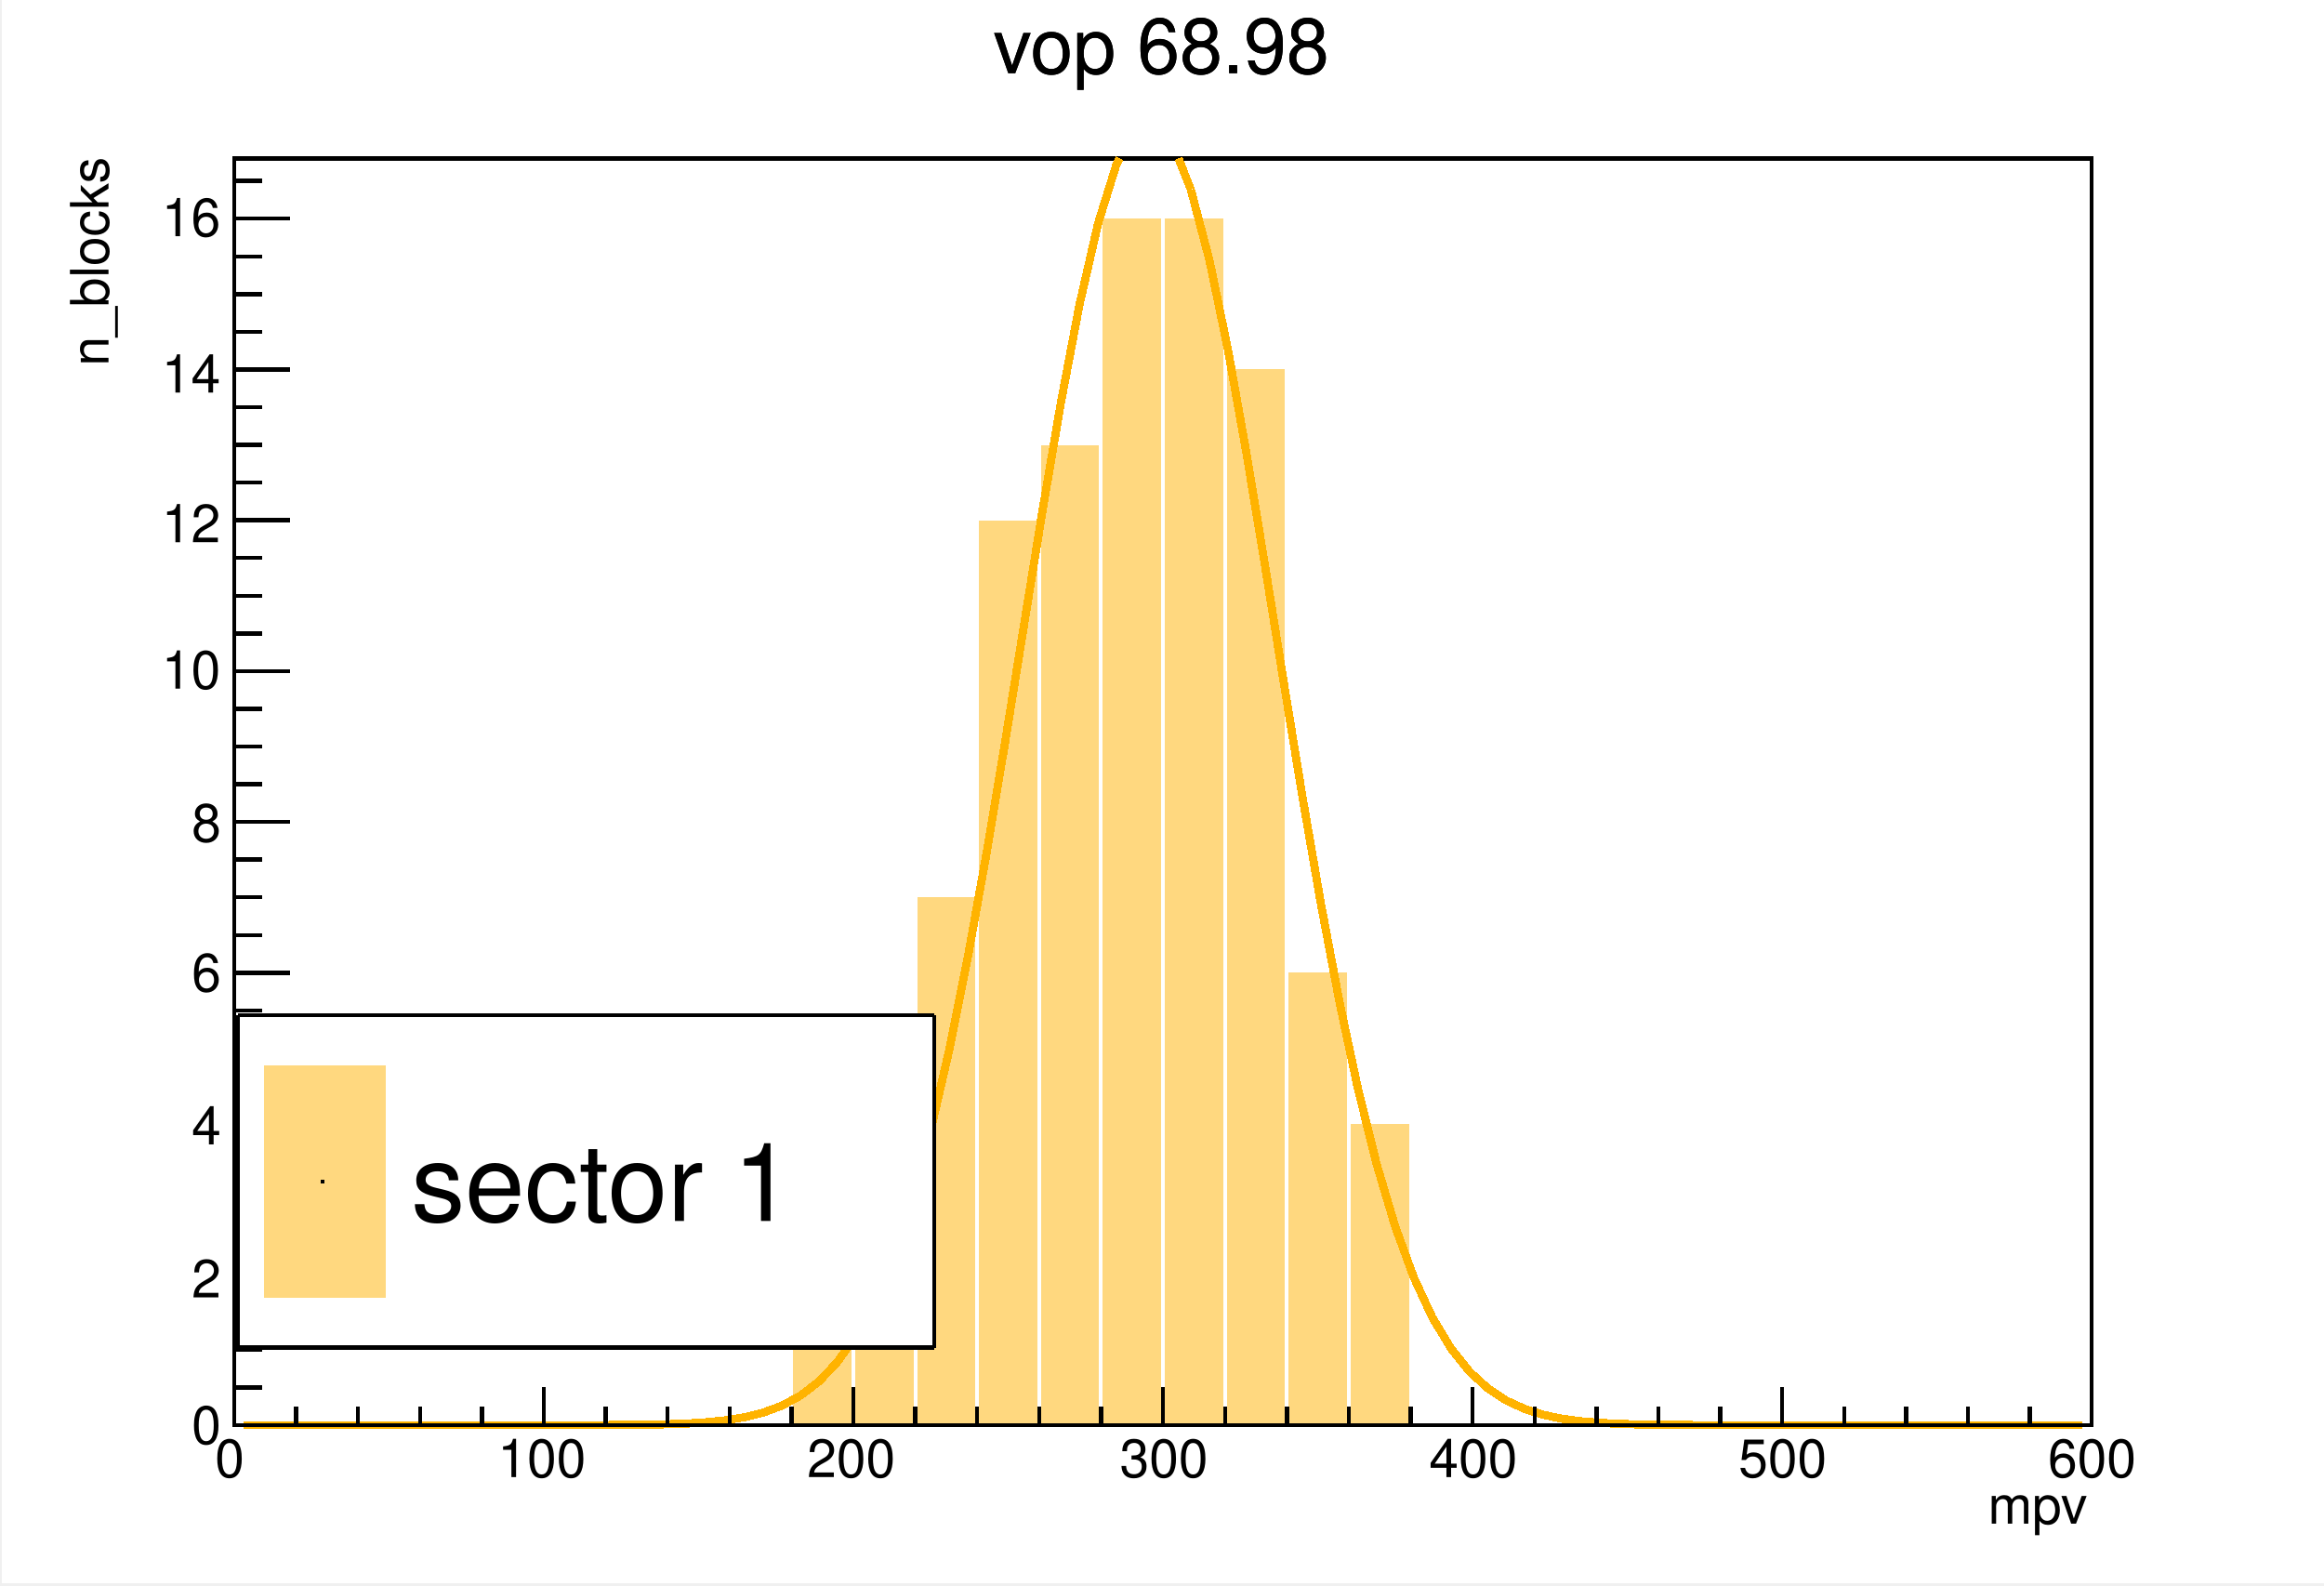
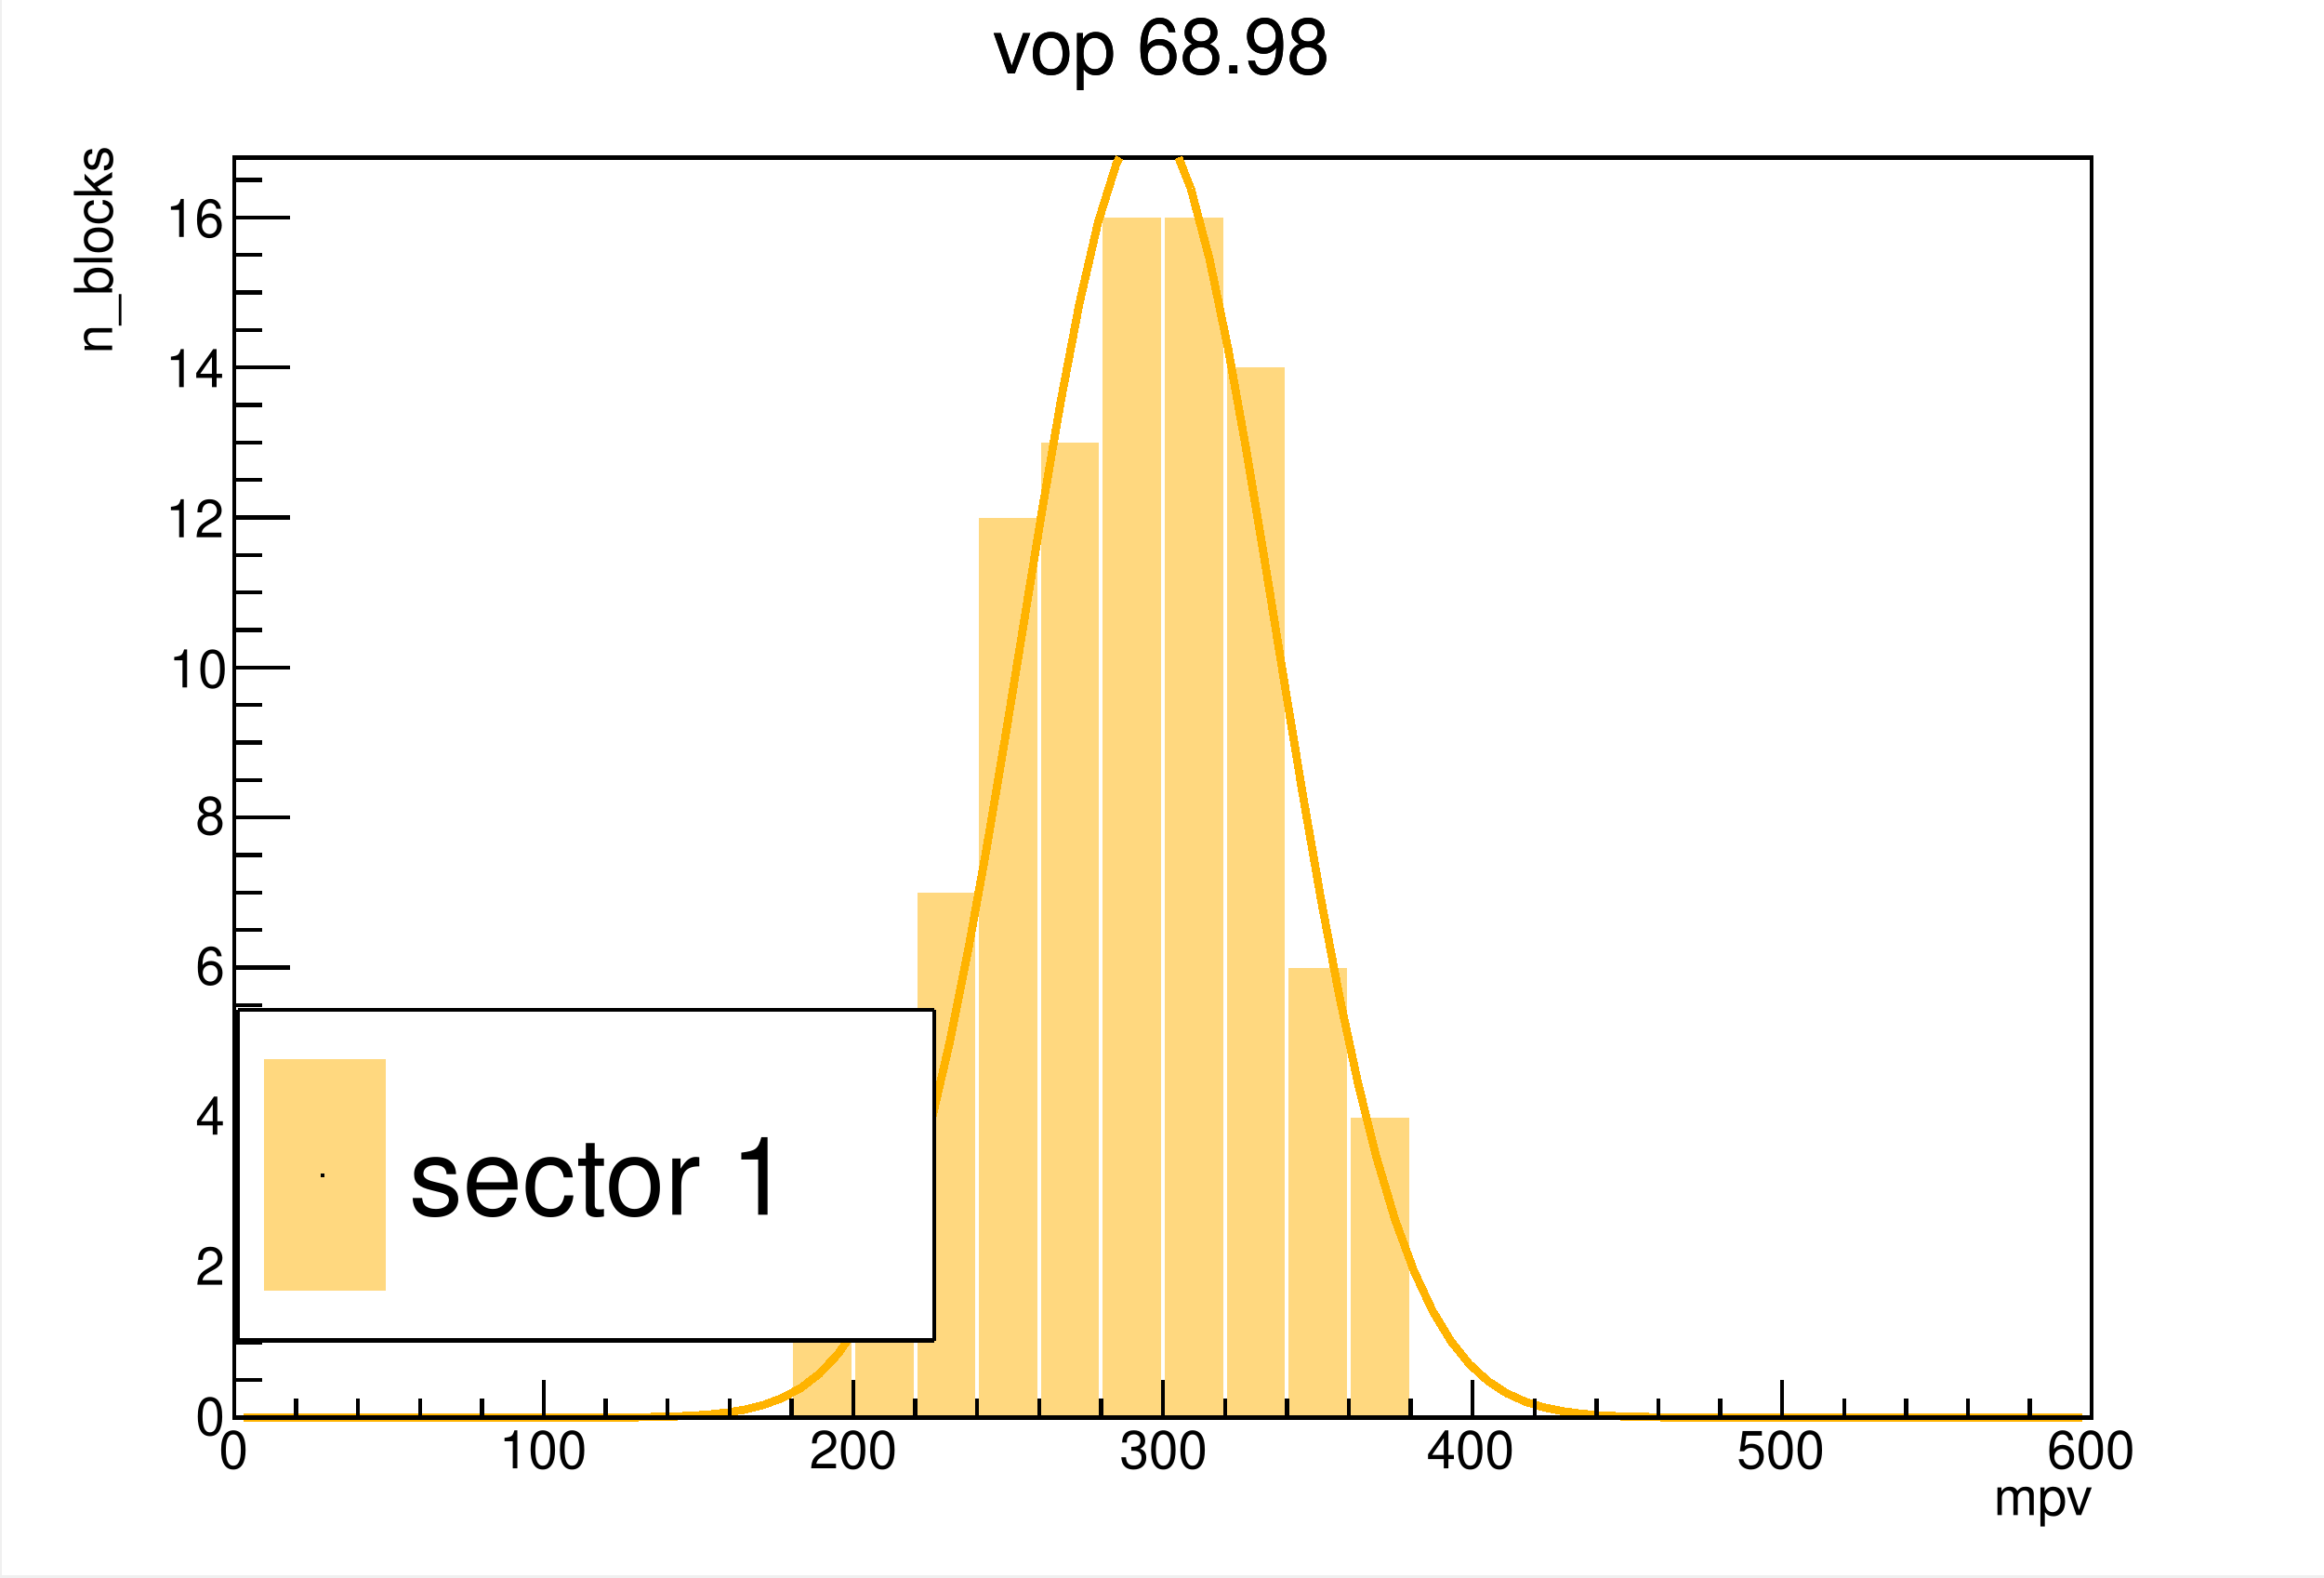
- <svg xmlns="http://www.w3.org/2000/svg" width="567.429" height="387.116" viewBox="0 0 567.429 387.116" shape-rendering="crispEdges">
+ <svg xmlns="http://www.w3.org/2000/svg" width="567.429" height="384.969" viewBox="0 0 567.429 384.969" shape-rendering="crispEdges">
  <defs>
</defs>
-   <rect x="0.5" y="0" width="566.929" height="386.616" fill="white" />
-   <rect x="57.193" y="38.662" width="453.543" height="309.293" fill="white" />
-   <rect x="57.193" y="38.662" width="453.543" height="309.293" fill="none" stroke="black" />
-   <path d="M57.193,347.955h 453.543" fill="none" stroke="#000099" />
-   <path d="M57.193,347.955h 453.543" fill="none" stroke="black" />
-   <path d="M57.193,338.676v 9.279" fill="none" stroke="black" />
-   <path d="M72.311,343.315v 4.639" fill="none" stroke="black" />
-   <path d="M87.429,343.315v 4.639" fill="none" stroke="black" />
-   <path d="M102.547,343.315v 4.639" fill="none" stroke="black" />
-   <path d="M117.665,343.315v 4.639" fill="none" stroke="black" />
-   <path d="M132.783,338.676v 9.279" fill="none" stroke="black" />
-   <path d="M147.902,343.315v 4.639" fill="none" stroke="black" />
-   <path d="M163.02,343.315v 4.639" fill="none" stroke="black" />
-   <path d="M178.138,343.315v 4.639" fill="none" stroke="black" />
-   <path d="M193.256,343.315v 4.639" fill="none" stroke="black" />
-   <path d="M208.374,338.676v 9.279" fill="none" stroke="black" />
-   <path d="M223.492,343.315v 4.639" fill="none" stroke="black" />
-   <path d="M238.61,343.315v 4.639" fill="none" stroke="black" />
-   <path d="M253.728,343.315v 4.639" fill="none" stroke="black" />
-   <path d="M268.846,343.315v 4.639" fill="none" stroke="black" />
-   <path d="M283.965,338.676v 9.279" fill="none" stroke="black" />
-   <path d="M299.083,343.315v 4.639" fill="none" stroke="black" />
-   <path d="M314.201,343.315v 4.639" fill="none" stroke="black" />
-   <path d="M329.319,343.315v 4.639" fill="none" stroke="black" />
-   <path d="M344.437,343.315v 4.639" fill="none" stroke="black" />
-   <path d="M359.555,338.676v 9.279" fill="none" stroke="black" />
-   <path d="M374.673,343.315v 4.639" fill="none" stroke="black" />
-   <path d="M389.791,343.315v 4.639" fill="none" stroke="black" />
-   <path d="M404.909,343.315v 4.639" fill="none" stroke="black" />
-   <path d="M420.028,343.315v 4.639" fill="none" stroke="black" />
-   <path d="M435.146,338.676v 9.279" fill="none" stroke="black" />
-   <path d="M450.264,343.315v 4.639" fill="none" stroke="black" />
-   <path d="M465.382,343.315v 4.639" fill="none" stroke="black" />
-   <path d="M480.5,343.315v 4.639" fill="none" stroke="black" />
-   <path d="M495.618,343.315v 4.639" fill="none" stroke="black" />
-   <path d="M510.736,338.676v 9.279" fill="none" stroke="black" />
-   <text xml:space="preserve" x="52.482" y="360.625" fill="black" font-size="12.914" font-family="Helvetica">0</text>
-   <text xml:space="preserve" x="121.521" y="360.625" fill="black" font-size="12.914" font-family="Helvetica">100</text>
-   <text xml:space="preserve" x="197.057" y="360.625" fill="black" font-size="12.914" font-family="Helvetica">200</text>
-   <text xml:space="preserve" x="273.406" y="360.625" fill="black" font-size="12.914" font-family="Helvetica">300</text>
-   <text xml:space="preserve" x="348.942" y="360.625" fill="black" font-size="12.914" font-family="Helvetica">400</text>
-   <text xml:space="preserve" x="424.479" y="360.625" fill="black" font-size="12.914" font-family="Helvetica">500</text>
-   <text xml:space="preserve" x="500.015" y="360.625" fill="black" font-size="12.914" font-family="Helvetica">600</text>
-   <text xml:space="preserve" x="485.395" y="371.996" fill="black" font-size="12.914" font-family="Helvetica">mpv</text>
-   <path d="M57.193,347.955v -309.293" fill="none" stroke="black" />
-   <path d="M70.799,347.955h -13.606" fill="none" stroke="black" />
-   <path d="M63.996,338.75h -6.803" fill="none" stroke="black" />
-   <path d="M63.996,329.544h -6.803" fill="none" stroke="black" />
-   <path d="M63.996,320.339h -6.803" fill="none" stroke="black" />
-   <path d="M70.799,311.134h -13.606" fill="none" stroke="black" />
-   <path d="M63.996,301.929h -6.803" fill="none" stroke="black" />
-   <path d="M63.996,292.724h -6.803" fill="none" stroke="black" />
-   <path d="M63.996,283.519h -6.803" fill="none" stroke="black" />
-   <path d="M70.799,274.314h -13.606" fill="none" stroke="black" />
-   <path d="M63.996,265.108h -6.803" fill="none" stroke="black" />
-   <path d="M63.996,255.903h -6.803" fill="none" stroke="black" />
-   <path d="M63.996,246.698h -6.803" fill="none" stroke="black" />
-   <path d="M70.799,237.493h -13.606" fill="none" stroke="black" />
-   <path d="M63.996,228.288h -6.803" fill="none" stroke="black" />
-   <path d="M63.996,219.083h -6.803" fill="none" stroke="black" />
-   <path d="M63.996,209.877h -6.803" fill="none" stroke="black" />
-   <path d="M70.799,200.672h -13.606" fill="none" stroke="black" />
-   <path d="M63.996,191.467h -6.803" fill="none" stroke="black" />
-   <path d="M63.996,182.262h -6.803" fill="none" stroke="black" />
-   <path d="M63.996,173.057h -6.803" fill="none" stroke="black" />
-   <path d="M70.799,163.852h -13.606" fill="none" stroke="black" />
-   <path d="M63.996,154.647h -6.803" fill="none" stroke="black" />
-   <path d="M63.996,145.441h -6.803" fill="none" stroke="black" />
-   <path d="M63.996,136.236h -6.803" fill="none" stroke="black" />
-   <path d="M70.799,127.031h -13.606" fill="none" stroke="black" />
-   <path d="M63.996,117.826h -6.803" fill="none" stroke="black" />
-   <path d="M63.996,108.621h -6.803" fill="none" stroke="black" />
-   <path d="M63.996,99.416h -6.803" fill="none" stroke="black" />
-   <path d="M70.799,90.21h -13.606" fill="none" stroke="black" />
-   <path d="M63.996,81.005h -6.803" fill="none" stroke="black" />
-   <path d="M63.996,71.8h -6.803" fill="none" stroke="black" />
-   <path d="M63.996,62.595h -6.803" fill="none" stroke="black" />
-   <path d="M70.799,53.39h -13.606" fill="none" stroke="black" />
-   <path d="M70.799,53.39h -13.606" fill="none" stroke="black" />
-   <path d="M63.996,44.185h -6.803" fill="none" stroke="black" />
-   <text xml:space="preserve" x="46.797" y="352.503" fill="black" font-size="12.914" font-family="Helvetica">0</text>
-   <text xml:space="preserve" x="46.797" y="316.766" fill="black" font-size="12.914" font-family="Helvetica">2</text>
-   <text xml:space="preserve" x="46.797" y="279.403" fill="black" font-size="12.914" font-family="Helvetica">4</text>
-   <text xml:space="preserve" x="46.797" y="242.041" fill="black" font-size="12.914" font-family="Helvetica">6</text>
-   <text xml:space="preserve" x="46.797" y="205.492" fill="black" font-size="12.914" font-family="Helvetica">8</text>
-   <text xml:space="preserve" x="39.486" y="168.129" fill="black" font-size="12.914" font-family="Helvetica">10</text>
-   <text xml:space="preserve" x="39.486" y="132.392" fill="black" font-size="12.914" font-family="Helvetica">12</text>
-   <text xml:space="preserve" x="39.486" y="95.842" fill="black" font-size="12.914" font-family="Helvetica">14</text>
-   <text xml:space="preserve" x="39.486" y="57.668" fill="black" font-size="12.914" font-family="Helvetica">16</text>
-   <g transform="rotate(-90,26.491,89.3441)">
-     <text xml:space="preserve" x="26.491" y="89.344" fill="black" font-size="12.914" font-family="Helvetica">n_blocks</text>
+   <rect x="0.5" y="0" width="566.929" height="384.469" fill="white" />
+   <rect x="57.193" y="38.447" width="453.543" height="307.575" fill="white" />
+   <rect x="57.193" y="38.447" width="453.543" height="307.575" fill="none" stroke="black" />
+   <path d="M57.193,346.022h 453.543" fill="none" stroke="#000099" />
+   <path d="M57.193,346.022h 453.543" fill="none" stroke="black" />
+   <path d="M57.193,336.795v 9.227" fill="none" stroke="black" />
+   <path d="M72.311,341.409v 4.614" fill="none" stroke="black" />
+   <path d="M87.429,341.409v 4.614" fill="none" stroke="black" />
+   <path d="M102.547,341.409v 4.614" fill="none" stroke="black" />
+   <path d="M117.665,341.409v 4.614" fill="none" stroke="black" />
+   <path d="M132.783,336.795v 9.227" fill="none" stroke="black" />
+   <path d="M147.902,341.409v 4.614" fill="none" stroke="black" />
+   <path d="M163.02,341.409v 4.614" fill="none" stroke="black" />
+   <path d="M178.138,341.409v 4.614" fill="none" stroke="black" />
+   <path d="M193.256,341.409v 4.614" fill="none" stroke="black" />
+   <path d="M208.374,336.795v 9.227" fill="none" stroke="black" />
+   <path d="M223.492,341.409v 4.614" fill="none" stroke="black" />
+   <path d="M238.61,341.409v 4.614" fill="none" stroke="black" />
+   <path d="M253.728,341.409v 4.614" fill="none" stroke="black" />
+   <path d="M268.846,341.409v 4.614" fill="none" stroke="black" />
+   <path d="M283.965,336.795v 9.227" fill="none" stroke="black" />
+   <path d="M299.083,341.409v 4.614" fill="none" stroke="black" />
+   <path d="M314.201,341.409v 4.614" fill="none" stroke="black" />
+   <path d="M329.319,341.409v 4.614" fill="none" stroke="black" />
+   <path d="M344.437,341.409v 4.614" fill="none" stroke="black" />
+   <path d="M359.555,336.795v 9.227" fill="none" stroke="black" />
+   <path d="M374.673,341.409v 4.614" fill="none" stroke="black" />
+   <path d="M389.791,341.409v 4.614" fill="none" stroke="black" />
+   <path d="M404.909,341.409v 4.614" fill="none" stroke="black" />
+   <path d="M420.028,341.409v 4.614" fill="none" stroke="black" />
+   <path d="M435.146,336.795v 9.227" fill="none" stroke="black" />
+   <path d="M450.264,341.409v 4.614" fill="none" stroke="black" />
+   <path d="M465.382,341.409v 4.614" fill="none" stroke="black" />
+   <path d="M480.5,341.409v 4.614" fill="none" stroke="black" />
+   <path d="M495.618,341.409v 4.614" fill="none" stroke="black" />
+   <path d="M510.736,336.795v 9.227" fill="none" stroke="black" />
+   <text xml:space="preserve" x="53.446" y="358.403" fill="black" font-size="12.845" font-family="Helvetica">0</text>
+   <text xml:space="preserve" x="121.868" y="358.403" fill="black" font-size="12.845" font-family="Helvetica">100</text>
+   <text xml:space="preserve" x="197.622" y="358.403" fill="black" font-size="12.845" font-family="Helvetica">200</text>
+   <text xml:space="preserve" x="273.375" y="358.403" fill="black" font-size="12.845" font-family="Helvetica">300</text>
+   <text xml:space="preserve" x="348.314" y="358.403" fill="black" font-size="12.845" font-family="Helvetica">400</text>
+   <text xml:space="preserve" x="424.068" y="358.403" fill="black" font-size="12.845" font-family="Helvetica">500</text>
+   <text xml:space="preserve" x="499.821" y="358.403" fill="black" font-size="12.845" font-family="Helvetica">600</text>
+   <text xml:space="preserve" x="486.788" y="369.807" fill="black" font-size="12.845" font-family="Helvetica">mpv</text>
+   <path d="M57.193,346.022v -307.575" fill="none" stroke="black" />
+   <path d="M70.799,346.022h -13.606" fill="none" stroke="black" />
+   <path d="M63.996,336.868h -6.803" fill="none" stroke="black" />
+   <path d="M63.996,327.714h -6.803" fill="none" stroke="black" />
+   <path d="M63.996,318.56h -6.803" fill="none" stroke="black" />
+   <path d="M70.799,309.406h -13.606" fill="none" stroke="black" />
+   <path d="M63.996,300.252h -6.803" fill="none" stroke="black" />
+   <path d="M63.996,291.098h -6.803" fill="none" stroke="black" />
+   <path d="M63.996,281.944h -6.803" fill="none" stroke="black" />
+   <path d="M70.799,272.79h -13.606" fill="none" stroke="black" />
+   <path d="M63.996,263.636h -6.803" fill="none" stroke="black" />
+   <path d="M63.996,254.482h -6.803" fill="none" stroke="black" />
+   <path d="M63.996,245.328h -6.803" fill="none" stroke="black" />
+   <path d="M70.799,236.174h -13.606" fill="none" stroke="black" />
+   <path d="M63.996,227.02h -6.803" fill="none" stroke="black" />
+   <path d="M63.996,217.866h -6.803" fill="none" stroke="black" />
+   <path d="M63.996,208.712h -6.803" fill="none" stroke="black" />
+   <path d="M70.799,199.558h -13.606" fill="none" stroke="black" />
+   <path d="M63.996,190.404h -6.803" fill="none" stroke="black" />
+   <path d="M63.996,181.25h -6.803" fill="none" stroke="black" />
+   <path d="M63.996,172.096h -6.803" fill="none" stroke="black" />
+   <path d="M70.799,162.942h -13.606" fill="none" stroke="black" />
+   <path d="M63.996,153.788h -6.803" fill="none" stroke="black" />
+   <path d="M63.996,144.634h -6.803" fill="none" stroke="black" />
+   <path d="M63.996,135.48h -6.803" fill="none" stroke="black" />
+   <path d="M70.799,126.326h -13.606" fill="none" stroke="black" />
+   <path d="M63.996,117.172h -6.803" fill="none" stroke="black" />
+   <path d="M63.996,108.018h -6.803" fill="none" stroke="black" />
+   <path d="M63.996,98.864h -6.803" fill="none" stroke="black" />
+   <path d="M70.799,89.71h -13.606" fill="none" stroke="black" />
+   <path d="M63.996,80.555h -6.803" fill="none" stroke="black" />
+   <path d="M63.996,71.401h -6.803" fill="none" stroke="black" />
+   <path d="M63.996,62.247h -6.803" fill="none" stroke="black" />
+   <path d="M70.799,53.093h -13.606" fill="none" stroke="black" />
+   <path d="M70.799,53.093h -13.606" fill="none" stroke="black" />
+   <path d="M63.996,43.939h -6.803" fill="none" stroke="black" />
+   <text xml:space="preserve" x="47.744" y="350.258" fill="black" font-size="12.845" font-family="Helvetica">0</text>
+   <text xml:space="preserve" x="47.744" y="313.603" fill="black" font-size="12.845" font-family="Helvetica">2</text>
+   <text xml:space="preserve" x="47.744" y="276.948" fill="black" font-size="12.845" font-family="Helvetica">4</text>
+   <text xml:space="preserve" x="47.744" y="240.293" fill="black" font-size="12.845" font-family="Helvetica">6</text>
+   <text xml:space="preserve" x="47.744" y="203.638" fill="black" font-size="12.845" font-family="Helvetica">8</text>
+   <text xml:space="preserve" x="41.228" y="167.798" fill="black" font-size="12.845" font-family="Helvetica">10</text>
+   <text xml:space="preserve" x="40.413" y="131.143" fill="black" font-size="12.845" font-family="Helvetica">12</text>
+   <text xml:space="preserve" x="40.413" y="94.488" fill="black" font-size="12.845" font-family="Helvetica">14</text>
+   <text xml:space="preserve" x="40.413" y="57.833" fill="black" font-size="12.845" font-family="Helvetica">16</text>
+   <g transform="rotate(-90,27.3803,86.3427)">
+     <text xml:space="preserve" x="27.38" y="86.343" fill="black" font-size="12.845" font-family="Helvetica">n_blocks</text>
  </g>
-   <text xml:space="preserve" x="242.541" y="17.869" fill="black" font-size="18.741" font-family="Helvetica">vop 68.98</text>
-   <rect x="57.647" y="347.955" width="14.211" height="0" fill="#ffb300" fill-opacity="0.50" stroke-opacity="0.50" />
-   <rect x="72.765" y="347.955" width="14.211" height="0" fill="#ffb300" fill-opacity="0.50" stroke-opacity="0.50" />
-   <rect x="87.883" y="347.955" width="14.211" height="0" fill="#ffb300" fill-opacity="0.50" stroke-opacity="0.50" />
-   <rect x="103.001" y="347.955" width="14.211" height="0" fill="#ffb300" fill-opacity="0.50" stroke-opacity="0.50" />
-   <rect x="118.119" y="347.955" width="14.211" height="0" fill="#ffb300" fill-opacity="0.50" stroke-opacity="0.50" />
-   <rect x="133.237" y="347.955" width="14.211" height="0" fill="#ffb300" fill-opacity="0.50" stroke-opacity="0.50" />
-   <rect x="148.355" y="347.955" width="14.211" height="0" fill="#ffb300" fill-opacity="0.50" stroke-opacity="0.50" />
-   <rect x="163.473" y="347.955" width="14.211" height="0" fill="#ffb300" fill-opacity="0.50" stroke-opacity="0.50" />
-   <rect x="178.591" y="347.955" width="14.211" height="0" fill="#ffb300" fill-opacity="0.50" stroke-opacity="0.50" />
-   <rect x="193.709" y="329.544" width="14.211" height="18.41" fill="#ffb300" fill-opacity="0.50" stroke-opacity="0.50" />
-   <rect x="208.828" y="329.544" width="14.211" height="18.41" fill="#ffb300" fill-opacity="0.50" stroke-opacity="0.50" />
-   <rect x="223.946" y="219.083" width="14.211" height="128.872" fill="#ffb300" fill-opacity="0.50" stroke-opacity="0.50" />
-   <rect x="239.064" y="127.031" width="14.211" height="220.924" fill="#ffb300" fill-opacity="0.50" stroke-opacity="0.50" />
-   <rect x="254.182" y="108.621" width="14.211" height="239.334" fill="#ffb300" fill-opacity="0.50" stroke-opacity="0.50" />
-   <rect x="269.3" y="53.39" width="14.211" height="294.565" fill="#ffb300" fill-opacity="0.50" stroke-opacity="0.50" />
-   <rect x="284.418" y="53.39" width="14.211" height="294.565" fill="#ffb300" fill-opacity="0.50" stroke-opacity="0.50" />
-   <rect x="299.536" y="90.21" width="14.211" height="257.744" fill="#ffb300" fill-opacity="0.50" stroke-opacity="0.50" />
-   <rect x="314.654" y="237.493" width="14.211" height="110.462" fill="#ffb300" fill-opacity="0.50" stroke-opacity="0.50" />
-   <rect x="329.772" y="274.314" width="14.211" height="73.641" fill="#ffb300" fill-opacity="0.50" stroke-opacity="0.50" />
-   <rect x="344.891" y="347.955" width="14.211" height="0" fill="#ffb300" fill-opacity="0.50" stroke-opacity="0.50" />
-   <rect x="360.009" y="347.955" width="14.211" height="0" fill="#ffb300" fill-opacity="0.50" stroke-opacity="0.50" />
-   <rect x="375.127" y="347.955" width="14.211" height="0" fill="#ffb300" fill-opacity="0.50" stroke-opacity="0.50" />
-   <rect x="390.245" y="347.955" width="14.211" height="0" fill="#ffb300" fill-opacity="0.50" stroke-opacity="0.50" />
-   <rect x="405.363" y="347.955" width="14.211" height="0" fill="#ffb300" fill-opacity="0.50" stroke-opacity="0.50" />
-   <rect x="420.481" y="347.955" width="14.211" height="0" fill="#ffb300" fill-opacity="0.50" stroke-opacity="0.50" />
-   <rect x="435.599" y="347.955" width="14.211" height="0" fill="#ffb300" fill-opacity="0.50" stroke-opacity="0.50" />
-   <rect x="450.717" y="347.955" width="14.211" height="0" fill="#ffb300" fill-opacity="0.50" stroke-opacity="0.50" />
-   <rect x="465.835" y="347.955" width="14.211" height="0" fill="#ffb300" fill-opacity="0.50" stroke-opacity="0.50" />
-   <rect x="480.954" y="347.955" width="14.211" height="0" fill="#ffb300" fill-opacity="0.50" stroke-opacity="0.50" />
-   <rect x="496.072" y="347.955" width="14.211" height="0" fill="#ffb300" fill-opacity="0.50" stroke-opacity="0.50" />
-   <path d="M59.461,347.955h 86.173l 4.535, -0.044l 4.535, -0.037l 4.535, -0.065l 4.535, -0.11l 4.535, -0.184l 4.535, -0.301l 4.535, -0.48l 4.535, -0.749l 4.535, -1.14l 4.535, -1.696l 4.535,  -2.463l 4.535, -3.49l 4.535, -4.828l 4.535, -6.515l 4.535, -8.572l 4.535, -10.992l 4.535, -13.728l 4.535, -16.686l 4.535, -19.72l 4.535, -22.631l 4.535, -25.18l 4.535, -27.101l 4.535, -28.133l 4.535,  -28.042l 4.535, -26.66l 4.535, -23.913l 4.535, -19.838l 4.535, -14.594l 0.751, -1.4" fill="none" stroke="#ffb300" stroke-width="2" />
-   <path d="M287.744,38.662l 3.024, 7.651" fill="none" stroke="#ffb300" stroke-width="2" />
-   <path d="M290.768,46.312l 4.535, 17.229l 4.535, 21.943l 4.535, 25.396l 4.535, 27.488l 4.535, 28.238l 4.535, 27.767l 4.535, 26.279l 4.535, 24.024l 4.535, 21.271l 4.535, 18.273l 4.535, 15.254l 4.535, 12.387l 4.535,  9.793l 4.535, 7.543l 4.535, 5.664l 4.535, 4.148l 4.535, 2.964l 4.535, 2.067l 4.535, 1.407l 4.535, 0.936l 4.535, 0.608l 4.535, 0.385l 4.535, 0.239l 4.535, 0.145l 4.535, 0.086l 4.535,  0.05l 4.535, 0.028l 4.535, 0.033h 90.709" fill="none" stroke="#ffb300" stroke-width="2" />
-   <path d="M57.193,347.955h 453.543" fill="none" stroke="black" />
-   <path d="M57.193,338.676v 9.279" fill="none" stroke="black" />
-   <path d="M72.311,343.315v 4.639" fill="none" stroke="black" />
-   <path d="M87.429,343.315v 4.639" fill="none" stroke="black" />
-   <path d="M102.547,343.315v 4.639" fill="none" stroke="black" />
-   <path d="M117.665,343.315v 4.639" fill="none" stroke="black" />
-   <path d="M132.783,338.676v 9.279" fill="none" stroke="black" />
-   <path d="M147.902,343.315v 4.639" fill="none" stroke="black" />
-   <path d="M163.02,343.315v 4.639" fill="none" stroke="black" />
-   <path d="M178.138,343.315v 4.639" fill="none" stroke="black" />
-   <path d="M193.256,343.315v 4.639" fill="none" stroke="black" />
-   <path d="M208.374,338.676v 9.279" fill="none" stroke="black" />
-   <path d="M223.492,343.315v 4.639" fill="none" stroke="black" />
-   <path d="M238.61,343.315v 4.639" fill="none" stroke="black" />
-   <path d="M253.728,343.315v 4.639" fill="none" stroke="black" />
-   <path d="M268.846,343.315v 4.639" fill="none" stroke="black" />
-   <path d="M283.965,338.676v 9.279" fill="none" stroke="black" />
-   <path d="M299.083,343.315v 4.639" fill="none" stroke="black" />
-   <path d="M314.201,343.315v 4.639" fill="none" stroke="black" />
-   <path d="M329.319,343.315v 4.639" fill="none" stroke="black" />
-   <path d="M344.437,343.315v 4.639" fill="none" stroke="black" />
-   <path d="M359.555,338.676v 9.279" fill="none" stroke="black" />
-   <path d="M374.673,343.315v 4.639" fill="none" stroke="black" />
-   <path d="M389.791,343.315v 4.639" fill="none" stroke="black" />
-   <path d="M404.909,343.315v 4.639" fill="none" stroke="black" />
-   <path d="M420.028,343.315v 4.639" fill="none" stroke="black" />
-   <path d="M435.146,338.676v 9.279" fill="none" stroke="black" />
-   <path d="M450.264,343.315v 4.639" fill="none" stroke="black" />
-   <path d="M465.382,343.315v 4.639" fill="none" stroke="black" />
-   <path d="M480.5,343.315v 4.639" fill="none" stroke="black" />
-   <path d="M495.618,343.315v 4.639" fill="none" stroke="black" />
-   <path d="M510.736,338.676v 9.279" fill="none" stroke="black" />
-   <path d="M57.193,347.955v -309.293" fill="none" stroke="black" />
-   <path d="M70.799,347.955h -13.606" fill="none" stroke="black" />
-   <path d="M63.996,338.75h -6.803" fill="none" stroke="black" />
-   <path d="M63.996,329.544h -6.803" fill="none" stroke="black" />
-   <path d="M63.996,320.339h -6.803" fill="none" stroke="black" />
-   <path d="M70.799,311.134h -13.606" fill="none" stroke="black" />
-   <path d="M63.996,301.929h -6.803" fill="none" stroke="black" />
-   <path d="M63.996,292.724h -6.803" fill="none" stroke="black" />
-   <path d="M63.996,283.519h -6.803" fill="none" stroke="black" />
-   <path d="M70.799,274.314h -13.606" fill="none" stroke="black" />
-   <path d="M63.996,265.108h -6.803" fill="none" stroke="black" />
-   <path d="M63.996,255.903h -6.803" fill="none" stroke="black" />
-   <path d="M63.996,246.698h -6.803" fill="none" stroke="black" />
-   <path d="M70.799,237.493h -13.606" fill="none" stroke="black" />
-   <path d="M63.996,228.288h -6.803" fill="none" stroke="black" />
-   <path d="M63.996,219.083h -6.803" fill="none" stroke="black" />
-   <path d="M63.996,209.877h -6.803" fill="none" stroke="black" />
-   <path d="M70.799,200.672h -13.606" fill="none" stroke="black" />
-   <path d="M63.996,191.467h -6.803" fill="none" stroke="black" />
-   <path d="M63.996,182.262h -6.803" fill="none" stroke="black" />
-   <path d="M63.996,173.057h -6.803" fill="none" stroke="black" />
-   <path d="M70.799,163.852h -13.606" fill="none" stroke="black" />
-   <path d="M63.996,154.647h -6.803" fill="none" stroke="black" />
-   <path d="M63.996,145.441h -6.803" fill="none" stroke="black" />
-   <path d="M63.996,136.236h -6.803" fill="none" stroke="black" />
-   <path d="M70.799,127.031h -13.606" fill="none" stroke="black" />
-   <path d="M63.996,117.826h -6.803" fill="none" stroke="black" />
-   <path d="M63.996,108.621h -6.803" fill="none" stroke="black" />
-   <path d="M63.996,99.416h -6.803" fill="none" stroke="black" />
-   <path d="M70.799,90.21h -13.606" fill="none" stroke="black" />
-   <path d="M63.996,81.005h -6.803" fill="none" stroke="black" />
-   <path d="M63.996,71.8h -6.803" fill="none" stroke="black" />
-   <path d="M63.996,62.595h -6.803" fill="none" stroke="black" />
-   <path d="M70.799,53.39h -13.606" fill="none" stroke="black" />
-   <path d="M70.799,53.39h -13.606" fill="none" stroke="black" />
-   <path d="M63.996,44.185h -6.803" fill="none" stroke="black" />
-   <rect x="58.014" y="247.846" width="170.079" height="81.189" fill="white" />
-   <path d="M58.014,329.035h 170.079" fill="none" stroke="black" />
-   <path d="M228.093,329.035v -81.189" fill="none" stroke="black" />
-   <path d="M228.093,247.846h -170.079" fill="none" stroke="black" />
-   <path d="M58.014,247.846v 81.189" fill="none" stroke="black" />
-   <text xml:space="preserve" x="100.403" y="298.085" fill="black" font-size="26.229" font-family="Helvetica">sector 1</text>
-   <path d="M64.392,316.857h 29.764v -56.833h -29.764z" fill="#ffb300" fill-opacity="0.50" stroke-opacity="0.50" />
-   <path d="M64.392,288.441h 29.764" fill="none" stroke="#ffb300" fill-opacity="0.00" stroke-opacity="0.00" />
+   <text xml:space="preserve" x="242.422" y="17.92" fill="black" font-size="18.794" font-family="Helvetica">vop 68.98</text>
+   <rect x="57.647" y="346.022" width="14.211" height="0" fill="#ffb300" fill-opacity="0.50" stroke-opacity="0.50" />
+   <rect x="72.765" y="346.022" width="14.211" height="0" fill="#ffb300" fill-opacity="0.50" stroke-opacity="0.50" />
+   <rect x="87.883" y="346.022" width="14.211" height="0" fill="#ffb300" fill-opacity="0.50" stroke-opacity="0.50" />
+   <rect x="103.001" y="346.022" width="14.211" height="0" fill="#ffb300" fill-opacity="0.50" stroke-opacity="0.50" />
+   <rect x="118.119" y="346.022" width="14.211" height="0" fill="#ffb300" fill-opacity="0.50" stroke-opacity="0.50" />
+   <rect x="133.237" y="346.022" width="14.211" height="0" fill="#ffb300" fill-opacity="0.50" stroke-opacity="0.50" />
+   <rect x="148.355" y="346.022" width="14.211" height="0" fill="#ffb300" fill-opacity="0.50" stroke-opacity="0.50" />
+   <rect x="163.473" y="346.022" width="14.211" height="0" fill="#ffb300" fill-opacity="0.50" stroke-opacity="0.50" />
+   <rect x="178.591" y="346.022" width="14.211" height="0" fill="#ffb300" fill-opacity="0.50" stroke-opacity="0.50" />
+   <rect x="193.709" y="327.714" width="14.211" height="18.308" fill="#ffb300" fill-opacity="0.50" stroke-opacity="0.50" />
+   <rect x="208.828" y="327.714" width="14.211" height="18.308" fill="#ffb300" fill-opacity="0.50" stroke-opacity="0.50" />
+   <rect x="223.946" y="217.866" width="14.211" height="128.156" fill="#ffb300" fill-opacity="0.50" stroke-opacity="0.50" />
+   <rect x="239.064" y="126.326" width="14.211" height="219.697" fill="#ffb300" fill-opacity="0.50" stroke-opacity="0.50" />
+   <rect x="254.182" y="108.018" width="14.211" height="238.005" fill="#ffb300" fill-opacity="0.50" stroke-opacity="0.50" />
+   <rect x="269.3" y="53.093" width="14.211" height="292.929" fill="#ffb300" fill-opacity="0.50" stroke-opacity="0.50" />
+   <rect x="284.418" y="53.093" width="14.211" height="292.929" fill="#ffb300" fill-opacity="0.50" stroke-opacity="0.50" />
+   <rect x="299.536" y="89.71" width="14.211" height="256.313" fill="#ffb300" fill-opacity="0.50" stroke-opacity="0.50" />
+   <rect x="314.654" y="236.174" width="14.211" height="109.848" fill="#ffb300" fill-opacity="0.50" stroke-opacity="0.50" />
+   <rect x="329.772" y="272.79" width="14.211" height="73.232" fill="#ffb300" fill-opacity="0.50" stroke-opacity="0.50" />
+   <rect x="344.891" y="346.022" width="14.211" height="0" fill="#ffb300" fill-opacity="0.50" stroke-opacity="0.50" />
+   <rect x="360.009" y="346.022" width="14.211" height="0" fill="#ffb300" fill-opacity="0.50" stroke-opacity="0.50" />
+   <rect x="375.127" y="346.022" width="14.211" height="0" fill="#ffb300" fill-opacity="0.50" stroke-opacity="0.50" />
+   <rect x="390.245" y="346.022" width="14.211" height="0" fill="#ffb300" fill-opacity="0.50" stroke-opacity="0.50" />
+   <rect x="405.363" y="346.022" width="14.211" height="0" fill="#ffb300" fill-opacity="0.50" stroke-opacity="0.50" />
+   <rect x="420.481" y="346.022" width="14.211" height="0" fill="#ffb300" fill-opacity="0.50" stroke-opacity="0.50" />
+   <rect x="435.599" y="346.022" width="14.211" height="0" fill="#ffb300" fill-opacity="0.50" stroke-opacity="0.50" />
+   <rect x="450.717" y="346.022" width="14.211" height="0" fill="#ffb300" fill-opacity="0.50" stroke-opacity="0.50" />
+   <rect x="465.835" y="346.022" width="14.211" height="0" fill="#ffb300" fill-opacity="0.50" stroke-opacity="0.50" />
+   <rect x="480.954" y="346.022" width="14.211" height="0" fill="#ffb300" fill-opacity="0.50" stroke-opacity="0.50" />
+   <rect x="496.072" y="346.022" width="14.211" height="0" fill="#ffb300" fill-opacity="0.50" stroke-opacity="0.50" />
+   <path d="M59.461,346.022h 86.173l 4.535, -0.044l 4.535, -0.037l 4.535, -0.064l 4.535, -0.11l 4.535, -0.183l 4.535, -0.299l 4.535, -0.478l 4.535, -0.745l 4.535, -1.134l 4.535, -1.686l 4.535,  -2.449l 4.535, -3.471l 4.535, -4.801l 4.535, -6.479l 4.535, -8.524l 4.535, -10.931l 4.535, -13.652l 4.535, -16.594l 4.535, -19.61l 4.535, -22.505l 4.535, -25.04l 4.535, -26.951l 4.535, -27.976l 4.535,  -27.886l 4.535, -26.512l 4.535, -23.781l 4.535, -19.728l 4.535, -14.513l 0.751, -1.392" fill="none" stroke="#ffb300" stroke-width="2" />
+   <path d="M287.744,38.447l 3.024, 7.608" fill="none" stroke="#ffb300" stroke-width="2" />
+   <path d="M290.768,46.055l 4.535, 17.134l 4.535, 21.821l 4.535, 25.255l 4.535, 27.336l 4.535, 28.081l 4.535, 27.613l 4.535, 26.133l 4.535, 23.891l 4.535, 21.152l 4.535, 18.172l 4.535, 15.169l 4.535, 12.318l 4.535,  9.738l 4.535, 7.501l 4.535, 5.633l 4.535, 4.125l 4.535, 2.947l 4.535, 2.055l 4.535, 1.399l 4.535, 0.93l 4.535, 0.604l 4.535, 0.383l 4.535, 0.238l 4.535, 0.144l 4.535, 0.085l 4.535,  0.049l 4.535, 0.028l 4.535, 0.033h 90.709" fill="none" stroke="#ffb300" stroke-width="2" />
+   <path d="M57.193,346.022h 453.543" fill="none" stroke="black" />
+   <path d="M57.193,336.795v 9.227" fill="none" stroke="black" />
+   <path d="M72.311,341.409v 4.614" fill="none" stroke="black" />
+   <path d="M87.429,341.409v 4.614" fill="none" stroke="black" />
+   <path d="M102.547,341.409v 4.614" fill="none" stroke="black" />
+   <path d="M117.665,341.409v 4.614" fill="none" stroke="black" />
+   <path d="M132.783,336.795v 9.227" fill="none" stroke="black" />
+   <path d="M147.902,341.409v 4.614" fill="none" stroke="black" />
+   <path d="M163.02,341.409v 4.614" fill="none" stroke="black" />
+   <path d="M178.138,341.409v 4.614" fill="none" stroke="black" />
+   <path d="M193.256,341.409v 4.614" fill="none" stroke="black" />
+   <path d="M208.374,336.795v 9.227" fill="none" stroke="black" />
+   <path d="M223.492,341.409v 4.614" fill="none" stroke="black" />
+   <path d="M238.61,341.409v 4.614" fill="none" stroke="black" />
+   <path d="M253.728,341.409v 4.614" fill="none" stroke="black" />
+   <path d="M268.846,341.409v 4.614" fill="none" stroke="black" />
+   <path d="M283.965,336.795v 9.227" fill="none" stroke="black" />
+   <path d="M299.083,341.409v 4.614" fill="none" stroke="black" />
+   <path d="M314.201,341.409v 4.614" fill="none" stroke="black" />
+   <path d="M329.319,341.409v 4.614" fill="none" stroke="black" />
+   <path d="M344.437,341.409v 4.614" fill="none" stroke="black" />
+   <path d="M359.555,336.795v 9.227" fill="none" stroke="black" />
+   <path d="M374.673,341.409v 4.614" fill="none" stroke="black" />
+   <path d="M389.791,341.409v 4.614" fill="none" stroke="black" />
+   <path d="M404.909,341.409v 4.614" fill="none" stroke="black" />
+   <path d="M420.028,341.409v 4.614" fill="none" stroke="black" />
+   <path d="M435.146,336.795v 9.227" fill="none" stroke="black" />
+   <path d="M450.264,341.409v 4.614" fill="none" stroke="black" />
+   <path d="M465.382,341.409v 4.614" fill="none" stroke="black" />
+   <path d="M480.5,341.409v 4.614" fill="none" stroke="black" />
+   <path d="M495.618,341.409v 4.614" fill="none" stroke="black" />
+   <path d="M510.736,336.795v 9.227" fill="none" stroke="black" />
+   <path d="M57.193,346.022v -307.575" fill="none" stroke="black" />
+   <path d="M70.799,346.022h -13.606" fill="none" stroke="black" />
+   <path d="M63.996,336.868h -6.803" fill="none" stroke="black" />
+   <path d="M63.996,327.714h -6.803" fill="none" stroke="black" />
+   <path d="M63.996,318.56h -6.803" fill="none" stroke="black" />
+   <path d="M70.799,309.406h -13.606" fill="none" stroke="black" />
+   <path d="M63.996,300.252h -6.803" fill="none" stroke="black" />
+   <path d="M63.996,291.098h -6.803" fill="none" stroke="black" />
+   <path d="M63.996,281.944h -6.803" fill="none" stroke="black" />
+   <path d="M70.799,272.79h -13.606" fill="none" stroke="black" />
+   <path d="M63.996,263.636h -6.803" fill="none" stroke="black" />
+   <path d="M63.996,254.482h -6.803" fill="none" stroke="black" />
+   <path d="M63.996,245.328h -6.803" fill="none" stroke="black" />
+   <path d="M70.799,236.174h -13.606" fill="none" stroke="black" />
+   <path d="M63.996,227.02h -6.803" fill="none" stroke="black" />
+   <path d="M63.996,217.866h -6.803" fill="none" stroke="black" />
+   <path d="M63.996,208.712h -6.803" fill="none" stroke="black" />
+   <path d="M70.799,199.558h -13.606" fill="none" stroke="black" />
+   <path d="M63.996,190.404h -6.803" fill="none" stroke="black" />
+   <path d="M63.996,181.25h -6.803" fill="none" stroke="black" />
+   <path d="M63.996,172.096h -6.803" fill="none" stroke="black" />
+   <path d="M70.799,162.942h -13.606" fill="none" stroke="black" />
+   <path d="M63.996,153.788h -6.803" fill="none" stroke="black" />
+   <path d="M63.996,144.634h -6.803" fill="none" stroke="black" />
+   <path d="M63.996,135.48h -6.803" fill="none" stroke="black" />
+   <path d="M70.799,126.326h -13.606" fill="none" stroke="black" />
+   <path d="M63.996,117.172h -6.803" fill="none" stroke="black" />
+   <path d="M63.996,108.018h -6.803" fill="none" stroke="black" />
+   <path d="M63.996,98.864h -6.803" fill="none" stroke="black" />
+   <path d="M70.799,89.71h -13.606" fill="none" stroke="black" />
+   <path d="M63.996,80.555h -6.803" fill="none" stroke="black" />
+   <path d="M63.996,71.401h -6.803" fill="none" stroke="black" />
+   <path d="M63.996,62.247h -6.803" fill="none" stroke="black" />
+   <path d="M70.799,53.093h -13.606" fill="none" stroke="black" />
+   <path d="M70.799,53.093h -13.606" fill="none" stroke="black" />
+   <path d="M63.996,43.939h -6.803" fill="none" stroke="black" />
+   <rect x="58.014" y="246.469" width="170.079" height="80.739" fill="white" />
+   <path d="M58.014,327.208h 170.079" fill="none" stroke="black" />
+   <path d="M228.093,327.208v -80.739" fill="none" stroke="black" />
+   <path d="M228.093,246.469h -170.079" fill="none" stroke="black" />
+   <path d="M58.014,246.469v 80.739" fill="none" stroke="black" />
+   <text xml:space="preserve" x="99.876" y="296.497" fill="black" font-size="26.178" font-family="Helvetica">sector 1</text>
+   <path d="M64.392,315.097h 29.764v -56.517h -29.764z" fill="#ffb300" fill-opacity="0.50" stroke-opacity="0.50" />
+   <path d="M64.392,286.839h 29.764" fill="none" stroke="#ffb300" fill-opacity="0.00" stroke-opacity="0.00" />
  <g stroke="black" stroke-width="1" fill="none">
-     <line x1="78.274" y1="288.441" x2="79.274" y2="288.441" />
+     <line x1="78.274" y1="286.839" x2="79.274" y2="286.839" />
  </g>
-   <text xml:space="preserve" x="242.541" y="17.869" fill="black" font-size="18.741" font-family="Helvetica">vop 68.98</text>
+   <text xml:space="preserve" x="242.422" y="17.92" fill="black" font-size="18.794" font-family="Helvetica">vop 68.98</text>
</svg>
